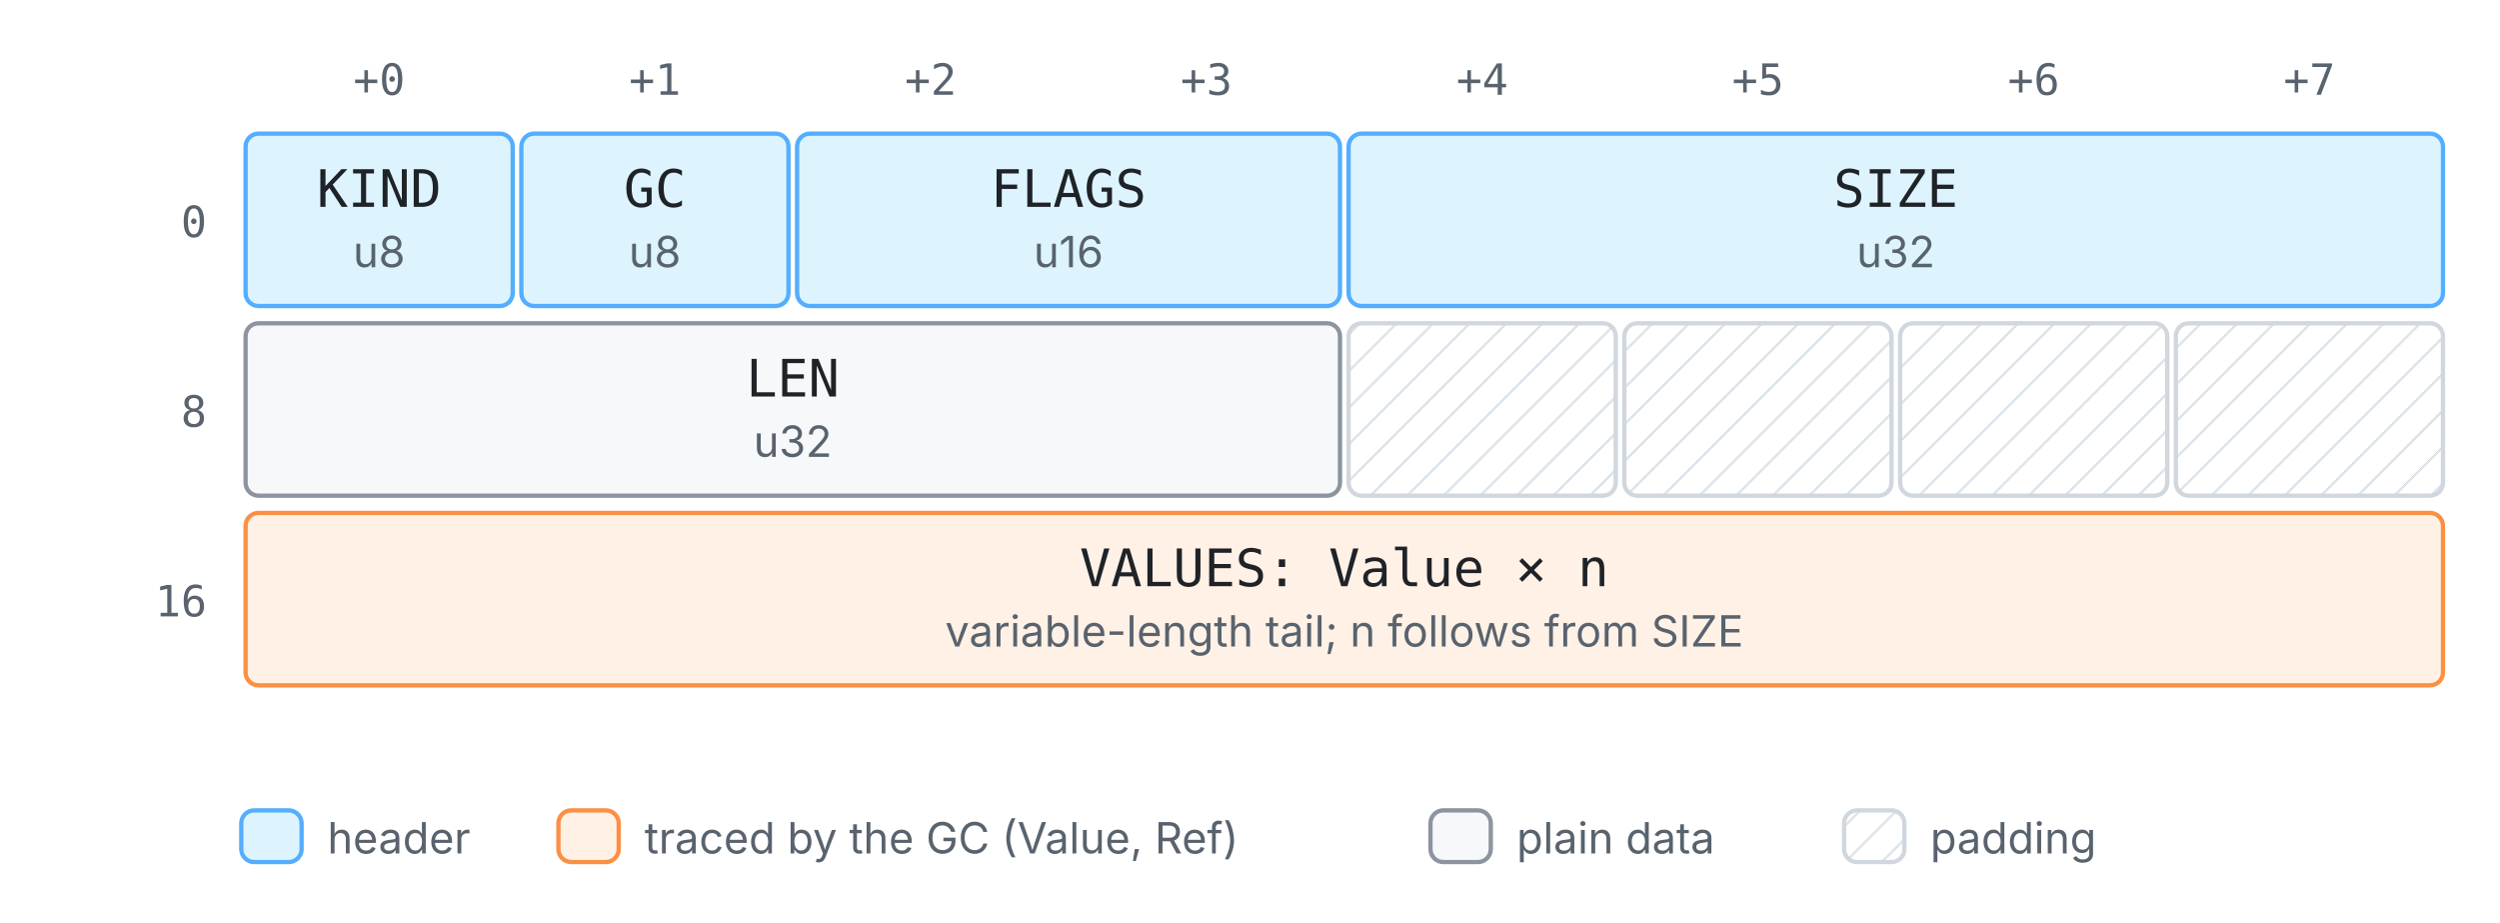
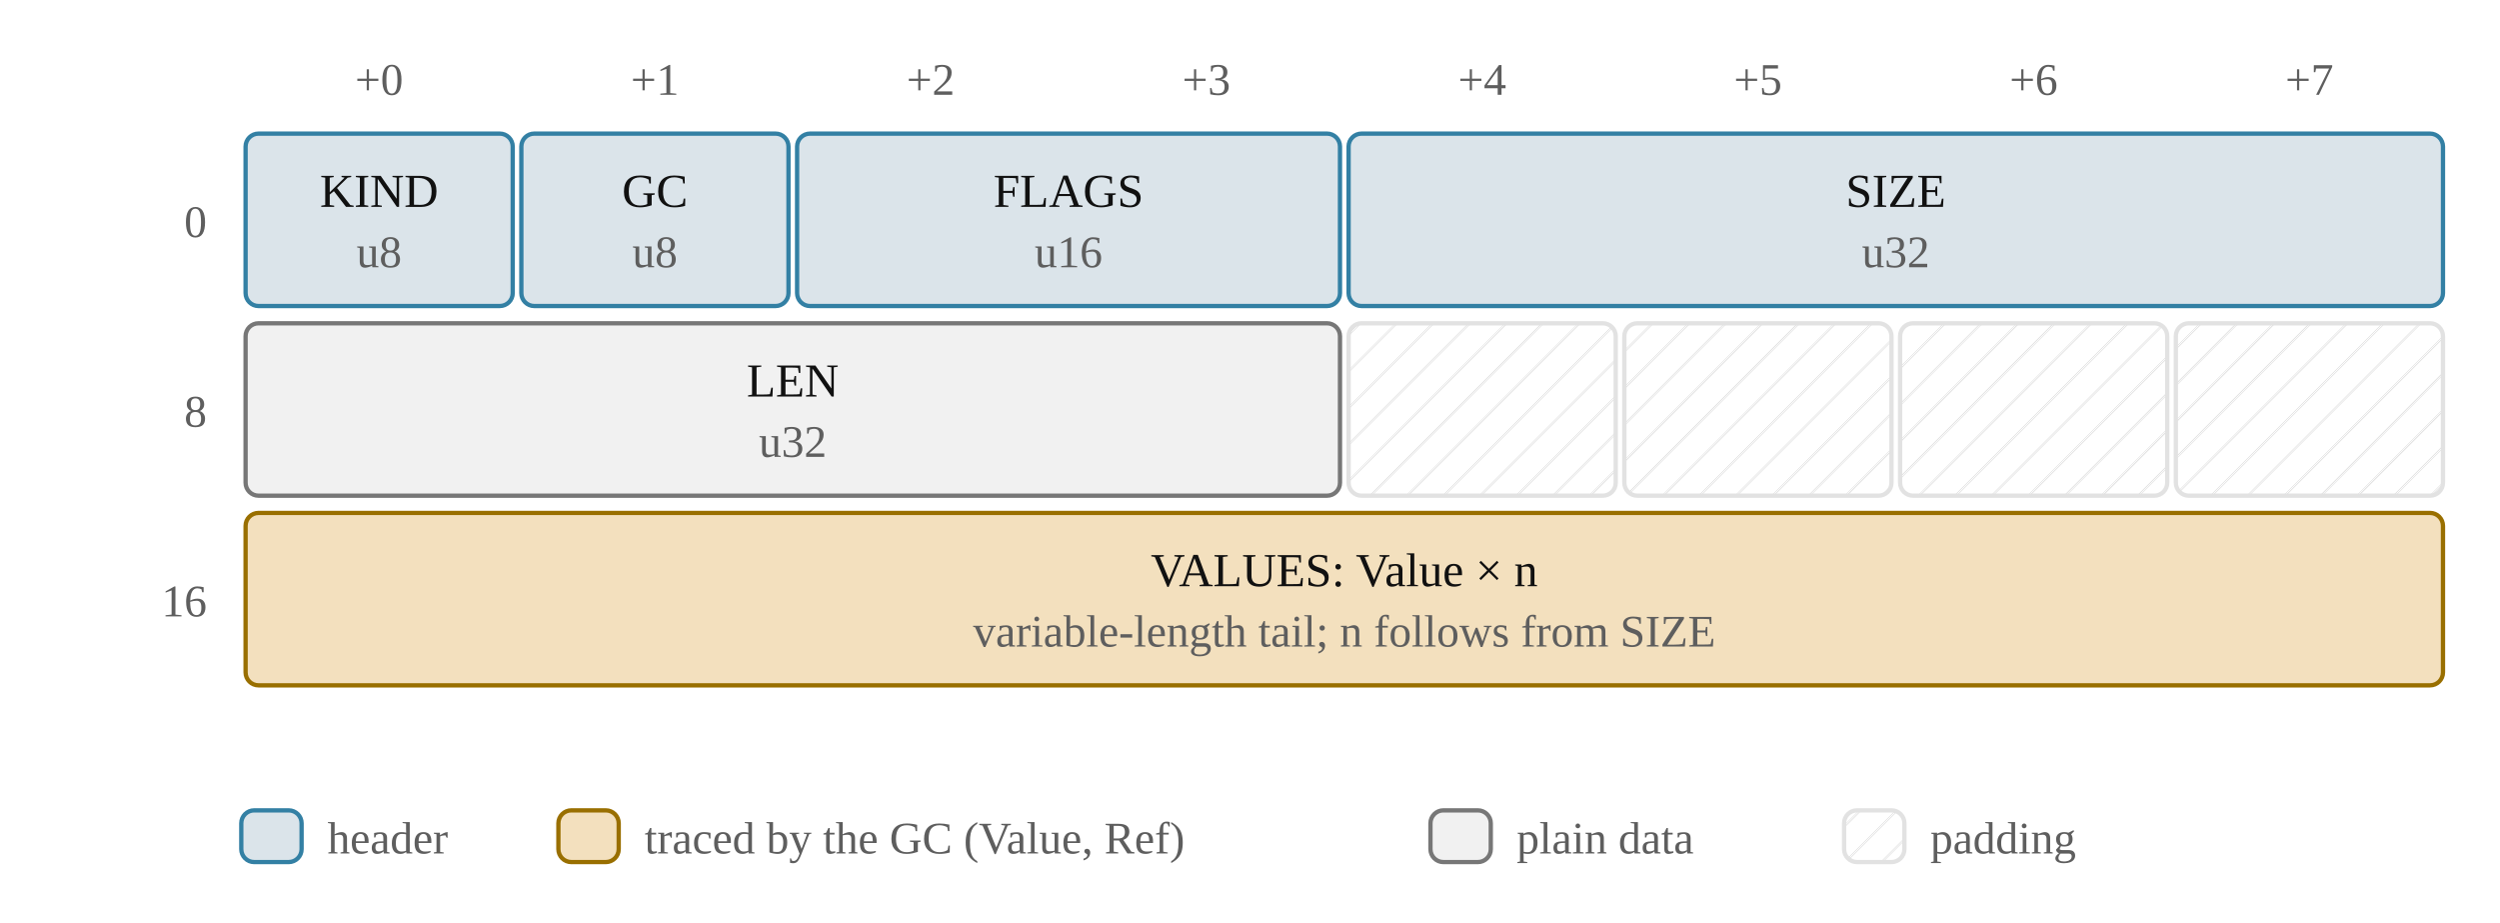
- <svg xmlns="http://www.w3.org/2000/svg" viewBox="0 0 580 214" width="580" height="214" role="img" aria-label="Layout of the EphemeronArray cell">
+ <svg xmlns="http://www.w3.org/2000/svg" class="dg-cell-EphemeronArray" viewBox="0 0 580 214" width="580" height="214" role="img" aria-label="Layout of the EphemeronArray cell">
  <style>
-   text { font-family: ui-sans-serif, system-ui, -apple-system, "Segoe UI", sans-serif; font-size: 12px; fill: #1f2328; }
-   .mono { font-family: ui-monospace, "SF Mono", Menlo, Consolas, monospace; }
-   .small { font-size: 10px; fill: #59636e; }
-   .label { font-weight: 600; }
-   .box { fill: #f6f8fa; stroke: #8c959f; }
-   .hdr { fill: #ddf4ff; stroke: #54aeff; }
-   .traced { fill: #fff1e5; stroke: #fb8f44; }
-   .tag { fill: #fbefff; stroke: #c297ff; }
-   .pad { fill: url(#hatch); stroke: #d0d7de; }
-   .tail { fill: #f6f8fa; stroke: #8c959f; stroke-dasharray: 4 3; }
-   .opt { stroke-dasharray: 3 2; }
-   .rule { stroke: #8c959f; }
-   .hatch { stroke: #d0d7de; }
+   .dg-cell-EphemeronArray text { font-family: var(--semantic-font-family-ui, "Mallos Serif", Georgia, serif); font-size: 12px; fill: var(--semantic-color-text-primary, #111111); }
+   .dg-cell-EphemeronArray .mono { font-family: var(--semantic-font-family-code, "Commit Mono", ui-monospace, Menlo, monospace); font-size: 11px; }
+   .dg-cell-EphemeronArray .small { font-size: 10.5px; fill: var(--semantic-color-text-secondary, #5e5e5e); }
+   .dg-cell-EphemeronArray .label { font-weight: 600; }
+   .dg-cell-EphemeronArray .title { font-weight: 600; font-size: 13px; }
+   .dg-cell-EphemeronArray .box, .dg-cell-EphemeronArray .host { fill: var(--semantic-color-background-surface, #f1f1f1); stroke: var(--semantic-color-border-primary, #777777); }
+   .dg-cell-EphemeronArray .hdr, .dg-cell-EphemeronArray .engine { fill: var(--semantic-color-background-fill-secondary-information, #dbe4ea); stroke: var(--semantic-color-border-information, #3380a4); }
+   .dg-cell-EphemeronArray .traced, .dg-cell-EphemeronArray .arena { fill: var(--semantic-color-background-fill-secondary-warning, #f3e0be); stroke: var(--semantic-color-border-warning, #996f00); }
+   .dg-cell-EphemeronArray .tag { fill: var(--semantic-color-background-fill-secondary-positive, #dae6df); stroke: var(--semantic-color-border-positive, #378960); }
+   .dg-cell-EphemeronArray .cell { fill: var(--semantic-color-background-canvas, #f8f8f8); stroke: var(--semantic-color-border-warning, #996f00); }
+   .dg-cell-EphemeronArray .pad { fill: url(#cell-EphemeronArray-hatch); stroke: var(--semantic-color-border-secondary, #e2e2e2); }
+   .dg-cell-EphemeronArray .tail { fill: var(--semantic-color-background-surface, #f1f1f1); stroke: var(--semantic-color-border-primary, #777777); stroke-dasharray: 4 3; }
+   .dg-cell-EphemeronArray .zero { fill: var(--semantic-color-background-canvas, #f8f8f8); stroke: var(--semantic-color-border-primary, #777777); stroke-dasharray: 4 3; }
+   .dg-cell-EphemeronArray .dead { fill: var(--semantic-color-background-surface, #f1f1f1); stroke: var(--semantic-color-border-secondary, #e2e2e2); stroke-dasharray: 3 2; }
+   .dg-cell-EphemeronArray .opt { stroke-dasharray: 3 2; }
+   .dg-cell-EphemeronArray .rule { stroke: var(--semantic-color-text-secondary, #5e5e5e); stroke-width: 1.2; }
+   .dg-cell-EphemeronArray .dash { stroke: var(--semantic-color-text-secondary, #5e5e5e); stroke-width: 1.2; stroke-dasharray: 4 3; }
+   .dg-cell-EphemeronArray .arrow { stroke: var(--semantic-color-text-secondary, #5e5e5e); fill: none; stroke-width: 1.3; marker-end: url(#cell-EphemeronArray-a); }
+   .dg-cell-EphemeronArray .faint { stroke: var(--semantic-color-border-primary, #777777); fill: none; stroke-width: 1.1; stroke-dasharray: 4 3; marker-end: url(#cell-EphemeronArray-a); }
+   .dg-cell-EphemeronArray .head { fill: var(--semantic-color-text-secondary, #5e5e5e); }
+   .dg-cell-EphemeronArray .hatch { stroke: var(--semantic-color-border-secondary, #e2e2e2); }
  @media (prefers-color-scheme: dark) {
-     text { fill: #e6edf3; }
-     .small { fill: #9198a1; }
-     .box, .tail { fill: #161b22; stroke: #6e7681; }
-     .hdr { fill: #0c2d6b; stroke: #388bfd; }
-     .traced { fill: #3d1d00; stroke: #db6d28; }
-     .tag { fill: #2b1a4a; stroke: #a371f7; }
-     .pad { stroke: #30363d; }
-     .rule { stroke: #6e7681; }
-     .hatch { stroke: #30363d; }
+     .dg-cell-EphemeronArray text { fill: var(--semantic-color-text-primary, #f6f6f6); }
+     .dg-cell-EphemeronArray .small { fill: var(--semantic-color-text-secondary, #ababab); }
+     .dg-cell-EphemeronArray .box, .dg-cell-EphemeronArray .host { fill: var(--semantic-color-background-surface, #2e2e2e); stroke: var(--semantic-color-border-primary, #919191); }
+     .dg-cell-EphemeronArray .hdr, .dg-cell-EphemeronArray .engine { fill: var(--semantic-color-background-fill-secondary-information, #1e313b); stroke: var(--semantic-color-border-information, #4c9bc1); }
+     .dg-cell-EphemeronArray .traced, .dg-cell-EphemeronArray .arena { fill: var(--semantic-color-background-fill-secondary-warning, #3b2b0c); stroke: var(--semantic-color-border-warning, #b8880c); }
+     .dg-cell-EphemeronArray .tag { fill: var(--semantic-color-background-fill-secondary-positive, #1f3328); stroke: var(--semantic-color-border-positive, #4da578); }
+     .dg-cell-EphemeronArray .cell { fill: var(--semantic-color-background-canvas, #161616); stroke: var(--semantic-color-border-warning, #b8880c); }
+     .dg-cell-EphemeronArray .pad { stroke: var(--semantic-color-border-secondary, #464646); }
+     .dg-cell-EphemeronArray .tail { fill: var(--semantic-color-background-surface, #2e2e2e); stroke: var(--semantic-color-border-primary, #919191); }
+     .dg-cell-EphemeronArray .zero { fill: var(--semantic-color-background-canvas, #161616); stroke: var(--semantic-color-border-primary, #919191); }
+     .dg-cell-EphemeronArray .dead { fill: var(--semantic-color-background-surface, #2e2e2e); stroke: var(--semantic-color-border-secondary, #464646); }
+     .dg-cell-EphemeronArray .rule { stroke: var(--semantic-color-text-secondary, #ababab); }
+     .dg-cell-EphemeronArray .dash { stroke: var(--semantic-color-text-secondary, #ababab); }
+     .dg-cell-EphemeronArray .arrow { stroke: var(--semantic-color-text-secondary, #ababab); }
+     .dg-cell-EphemeronArray .faint { stroke: var(--semantic-color-border-primary, #919191); }
+     .dg-cell-EphemeronArray .head { fill: var(--semantic-color-text-secondary, #ababab); }
+     .dg-cell-EphemeronArray .hatch { stroke: var(--semantic-color-border-secondary, #464646); }
  }
</style>
  <defs>
-     <pattern id="hatch" width="6" height="6" patternUnits="userSpaceOnUse" patternTransform="rotate(45)">
+     <pattern id="cell-EphemeronArray-hatch" width="6" height="6" patternUnits="userSpaceOnUse" patternTransform="rotate(45)">
      <line x1="0" y1="0" x2="0" y2="6" class="hatch" />
    </pattern>
+     <marker id="cell-EphemeronArray-a" viewBox="0 0 10 10" refX="9" refY="5" markerWidth="7" markerHeight="7" orient="auto-start-reverse">
+       <path class="head" d="M0 0 L10 5 L0 10 z" />
+     </marker>
  </defs>
  <text class="small mono" x="88" y="22" text-anchor="middle">+0</text>
  <text class="small mono" x="152" y="22" text-anchor="middle">+1</text>
  <text class="small mono" x="216" y="22" text-anchor="middle">+2</text>
  <text class="small mono" x="280" y="22" text-anchor="middle">+3</text>
  <text class="small mono" x="344" y="22" text-anchor="middle">+4</text>
  <text class="small mono" x="408" y="22" text-anchor="middle">+5</text>
  <text class="small mono" x="472" y="22" text-anchor="middle">+6</text>
  <text class="small mono" x="536" y="22" text-anchor="middle">+7</text>
  <text class="small mono" x="48" y="55" text-anchor="end">0</text>
  <text class="small mono" x="48" y="99" text-anchor="end">8</text>
  <text class="small mono" x="48" y="143" text-anchor="end">16</text>
  <rect class="hdr" x="57" y="31" width="62" height="40" rx="3" />
  <text class="mono" x="88" y="48" text-anchor="middle">KIND</text>
  <text class="small" x="88" y="62" text-anchor="middle">u8</text>
  <rect class="hdr" x="121" y="31" width="62" height="40" rx="3" />
  <text class="mono" x="152" y="48" text-anchor="middle">GC</text>
  <text class="small" x="152" y="62" text-anchor="middle">u8</text>
  <rect class="hdr" x="185" y="31" width="126" height="40" rx="3" />
  <text class="mono" x="248" y="48" text-anchor="middle">FLAGS</text>
  <text class="small" x="248" y="62" text-anchor="middle">u16</text>
  <rect class="hdr" x="313" y="31" width="254" height="40" rx="3" />
  <text class="mono" x="440" y="48" text-anchor="middle">SIZE</text>
  <text class="small" x="440" y="62" text-anchor="middle">u32</text>
  <rect class="box" x="57" y="75" width="254" height="40" rx="3" />
  <text class="mono" x="184" y="92" text-anchor="middle">LEN</text>
  <text class="small" x="184" y="106" text-anchor="middle">u32</text>
  <rect class="pad" x="313" y="75" width="62" height="40" rx="3" />
  <rect class="pad" x="377" y="75" width="62" height="40" rx="3" />
  <rect class="pad" x="441" y="75" width="62" height="40" rx="3" />
  <rect class="pad" x="505" y="75" width="62" height="40" rx="3" />
  <rect class="traced" x="57" y="119" width="510" height="40" rx="3" />
  <text class="mono" x="312" y="136" text-anchor="middle">VALUES: Value × n</text>
  <text class="small" x="312" y="150" text-anchor="middle">variable-length tail; n follows from SIZE</text>
  <rect class="hdr" x="56" y="188" width="14" height="12" rx="3" />
  <text class="small" x="76" y="198" text-anchor="start">header</text>
  <rect class="traced" x="129.6" y="188" width="14" height="12" rx="3" />
  <text class="small" x="149.6" y="198" text-anchor="start">traced by the GC (Value, Ref)</text>
  <rect class="box" x="332" y="188" width="14" height="12" rx="3" />
  <text class="small" x="352" y="198" text-anchor="start">plain data</text>
  <rect class="pad" x="428" y="188" width="14" height="12" rx="3" />
  <text class="small" x="448" y="198" text-anchor="start">padding</text>
</svg>
